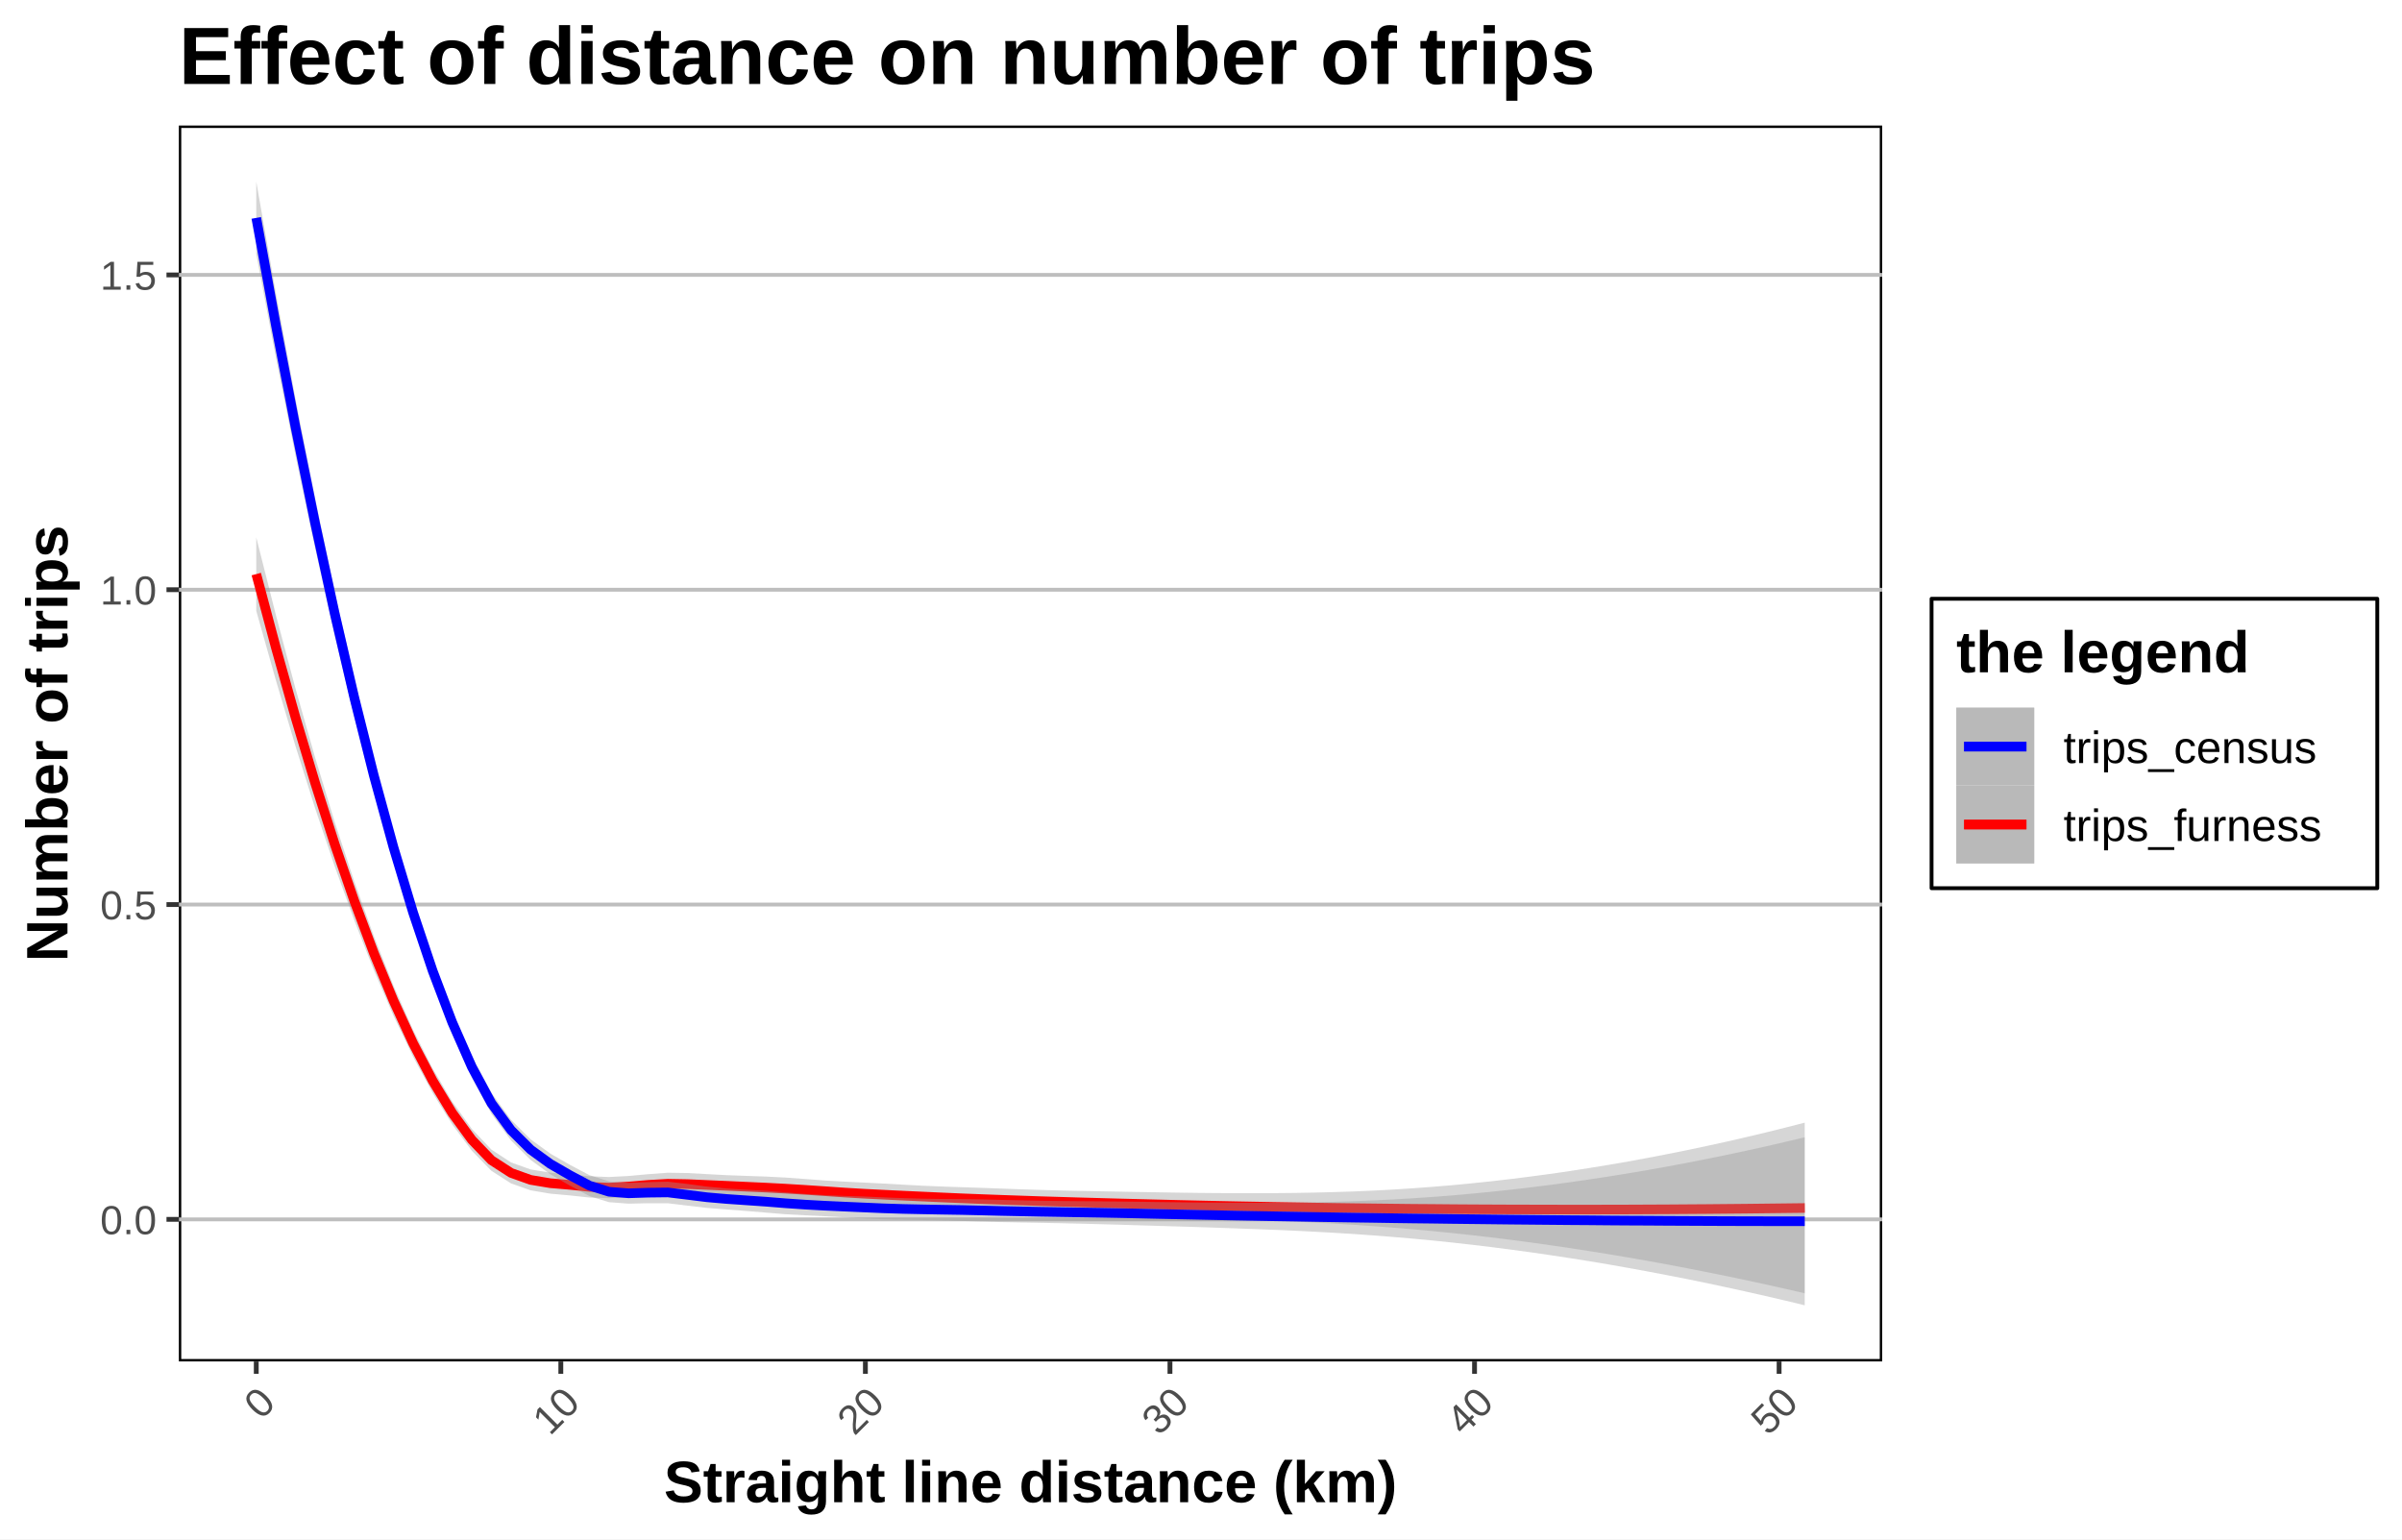
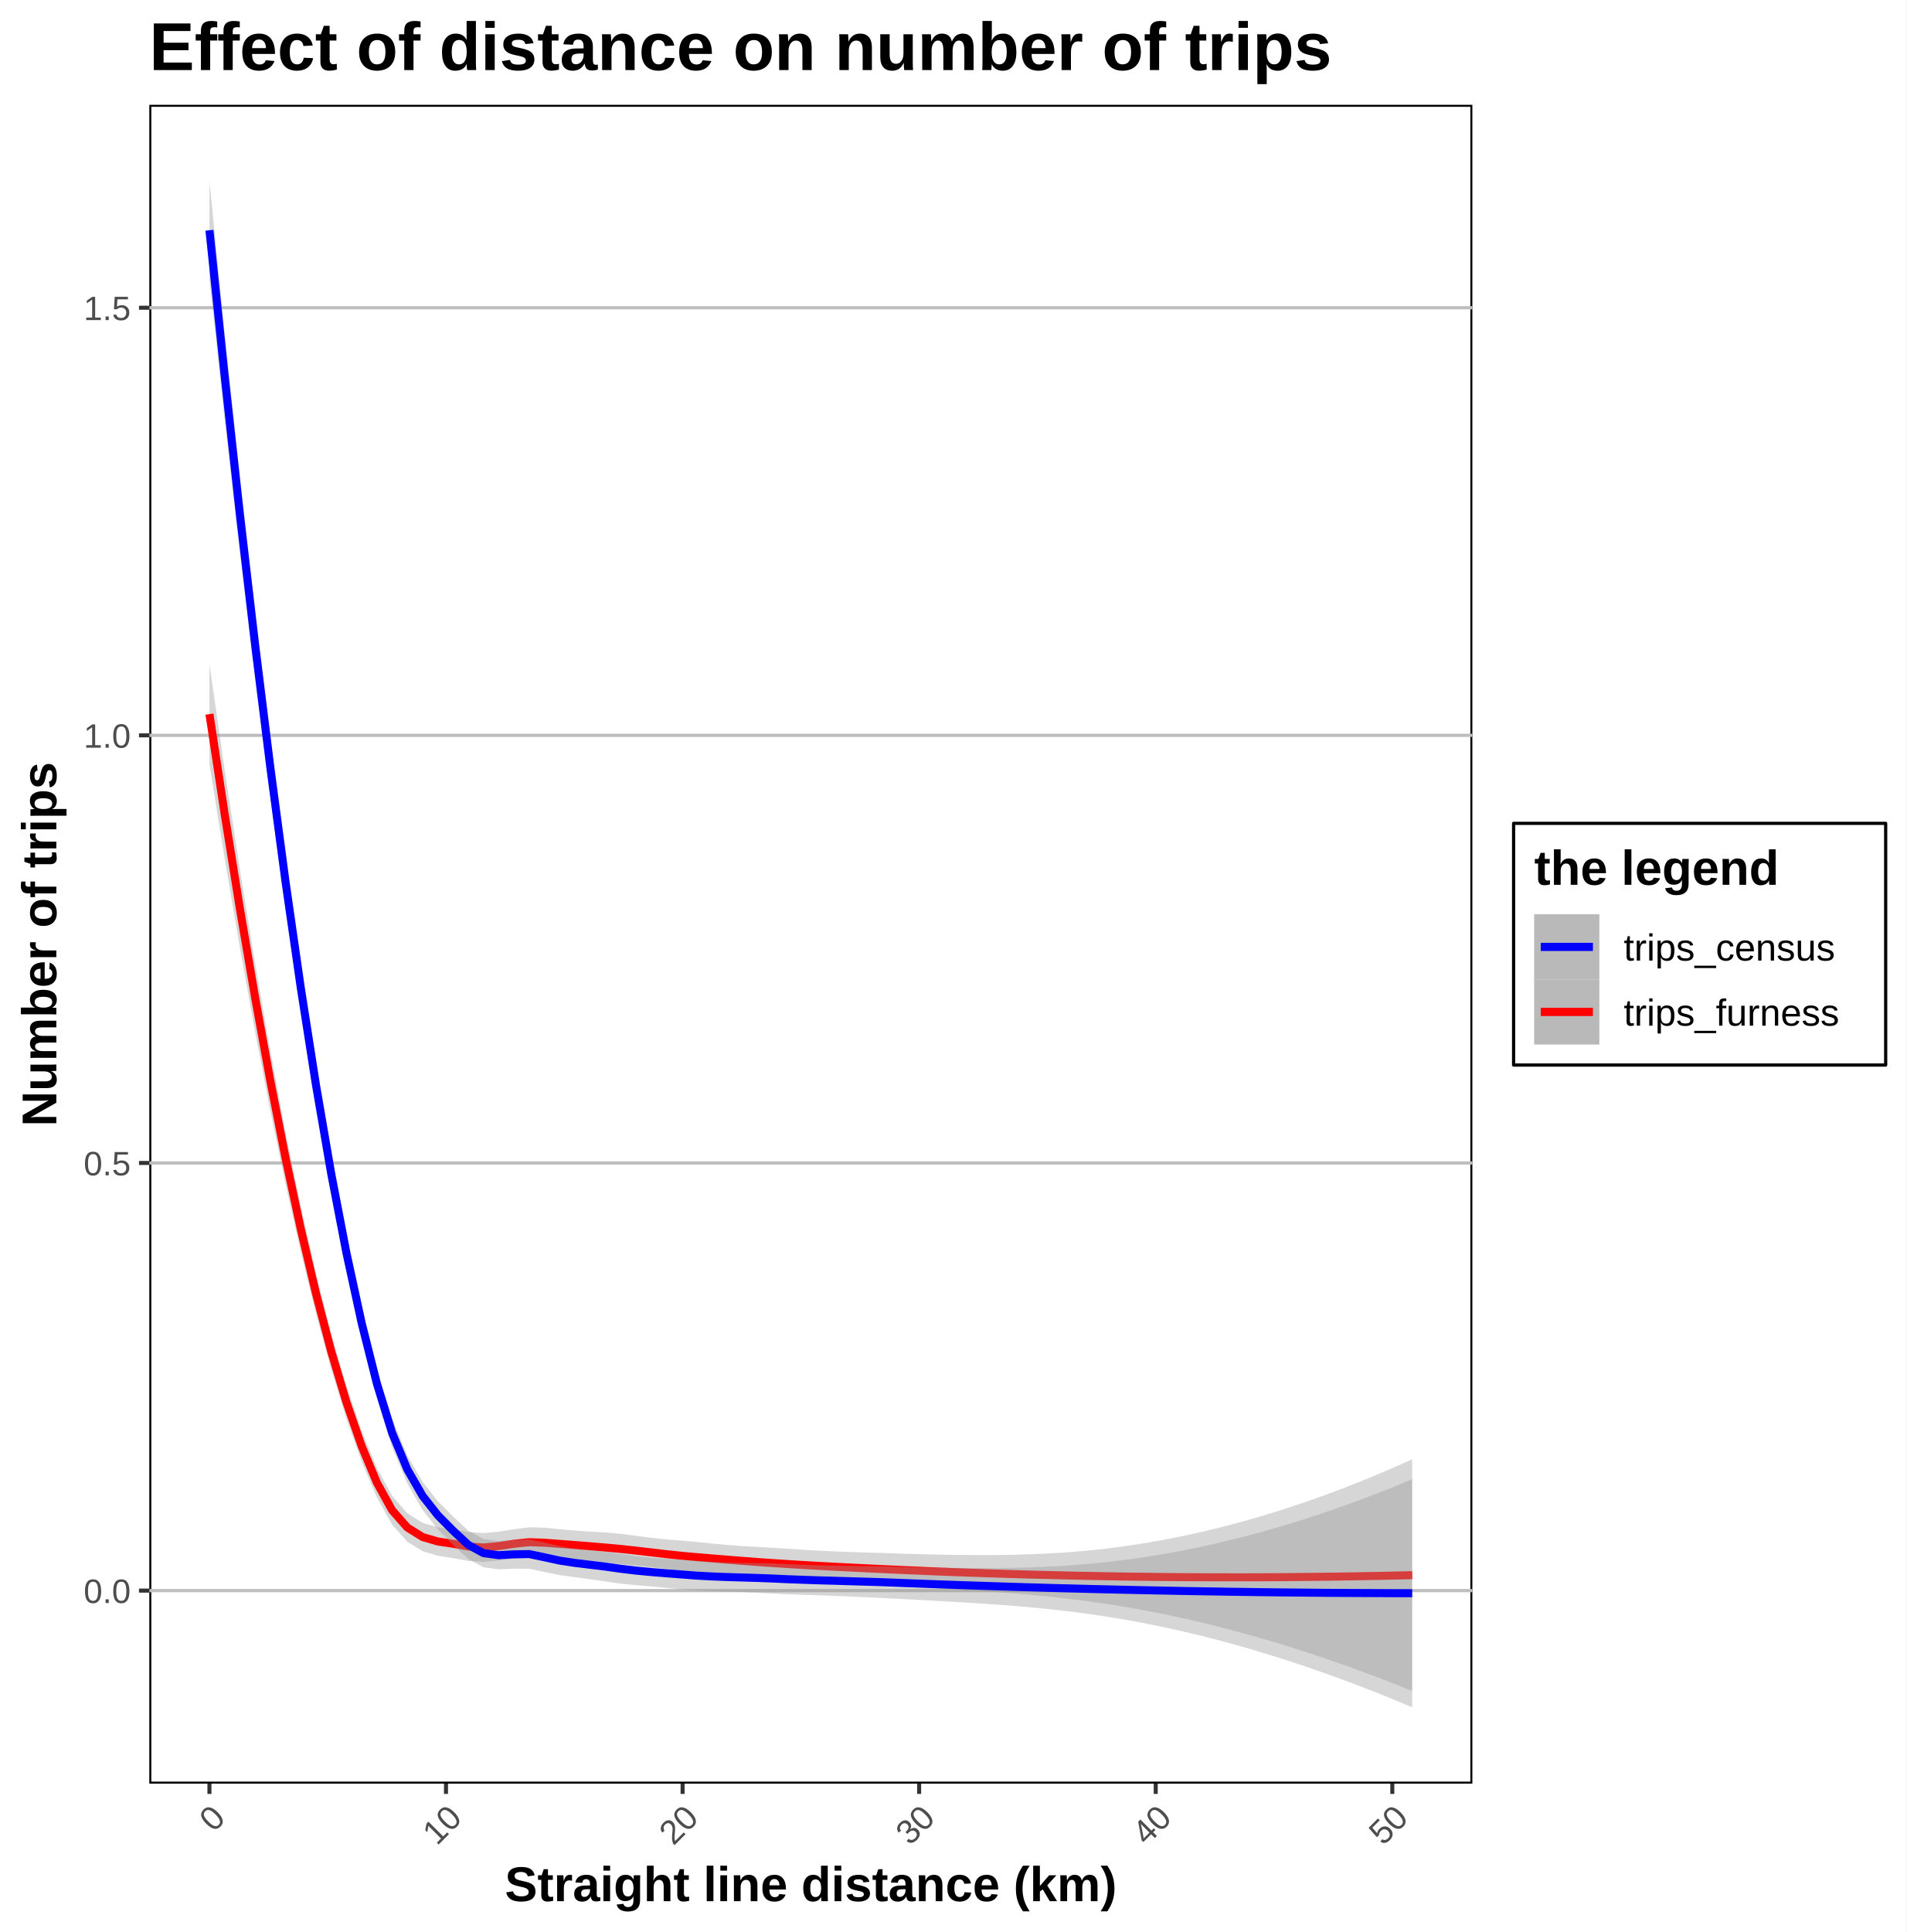
- <svg xmlns="http://www.w3.org/2000/svg" class="svglite" width="532.50pt" height="341.25pt" viewBox="0 0 532.50 341.25">
+ <svg xmlns="http://www.w3.org/2000/svg" class="svglite" width="506.25pt" height="513.00pt" viewBox="0 0 506.25 513.00">
  <defs>
    <style type="text/css">
    .svglite line, .svglite polyline, .svglite polygon, .svglite path, .svglite rect, .svglite circle {
      fill: none;
      stroke: #000000;
      stroke-linecap: round;
      stroke-linejoin: round;
      stroke-miterlimit: 10.00;
    }
    .svglite text {
      white-space: pre;
    }
  </style>
  </defs>
  <rect width="100%" height="100%" style="stroke: none; fill: #FFFFFF;" />
  <defs>
-     <clipPath id="cpMC4wMHw1MzIuNTB8MC4wMHwzNDEuMjU=">
-       <rect x="0.00" y="0.00" width="532.50" height="341.25" />
+     <clipPath id="cpMC4wMHw1MDYuMjV8MC4wMHw1MTMuMDA=">
+       <rect x="0.00" y="0.00" width="506.25" height="513.00" />
    </clipPath>
  </defs>
-   <g clip-path="url(#cpMC4wMHw1MzIuNTB8MC4wMHwzNDEuMjU=)">
-     <rect x="0" y="0" width="532.50" height="341.25" style="stroke-width: 1.07; stroke: #FFFFFF; fill: #FFFFFF;" />
+   <g clip-path="url(#cpMC4wMHw1MDYuMjV8MC4wMHw1MTMuMDA=)">
+     <rect x="0" y="0.00" width="506.25" height="513.00" style="stroke-width: 1.07; stroke: #FFFFFF; fill: #FFFFFF;" />
  </g>
  <defs>
-     <clipPath id="cpMzkuNjV8NDE3LjI1fDI3LjgzfDMwMS44NQ==">
-       <rect x="39.65" y="27.83" width="377.61" height="274.02" />
+     <clipPath id="cpMzkuNjV8MzkxLjAwfDI3LjgzfDQ3My42MA==">
+       <rect x="39.65" y="27.83" width="351.36" height="445.77" />
    </clipPath>
  </defs>
-   <g clip-path="url(#cpMzkuNjV8NDE3LjI1fDI3LjgzfDMwMS44NQ==)">
-     <rect x="39.65" y="27.83" width="377.61" height="274.02" style="stroke-width: 1.07; fill: #FFFFFF;" />
-     <polyline points="39.65,270.35 417.25,270.35 " style="stroke-width: 0.85; stroke: #BEBEBE; stroke-linecap: butt;" />
-     <polyline points="39.65,200.55 417.25,200.55 " style="stroke-width: 0.85; stroke: #BEBEBE; stroke-linecap: butt;" />
-     <polyline points="39.65,130.75 417.25,130.75 " style="stroke-width: 0.85; stroke: #BEBEBE; stroke-linecap: butt;" />
-     <polyline points="39.65,60.95 417.25,60.95 " style="stroke-width: 0.85; stroke: #BEBEBE; stroke-linecap: butt;" />
-     <polygon points="56.81,119.14 61.16,136.36 65.50,152.64 69.85,167.94 74.19,182.22 78.54,195.44 82.88,207.56 87.23,218.54 91.57,228.34 95.92,236.92 100.26,244.25 104.61,250.31 108.95,254.89 113.30,257.73 117.64,259.28 121.99,260.00 126.34,260.36 130.68,260.79 135.03,260.96 139.37,260.73 143.72,260.33 148.06,260.01 152.41,260.08 156.75,260.32 161.10,260.55 165.44,260.71 169.79,260.86 174.13,261.08 178.48,261.40 182.82,261.73 187.17,261.98 191.51,262.19 195.86,262.41 200.21,262.66 204.55,262.89 208.90,263.07 213.24,263.22 217.59,263.36 221.93,263.52 226.28,263.68 230.62,263.82 234.97,263.94 239.31,264.04 243.66,264.12 248.00,264.20 252.35,264.28 256.69,264.35 261.04,264.42 265.38,264.48 269.73,264.52 274.08,264.54 278.42,264.55 282.77,264.53 287.11,264.49 291.46,264.41 295.80,264.30 300.15,264.16 304.49,263.97 308.84,263.74 313.18,263.46 317.53,263.14 321.87,262.78 326.22,262.36 330.56,261.91 334.91,261.41 339.25,260.86 343.60,260.28 347.95,259.65 352.29,258.97 356.64,258.26 360.98,257.51 365.33,256.71 369.67,255.87 374.02,255.00 378.36,254.08 382.71,253.13 387.05,252.13 391.40,251.10 395.74,250.02 400.09,248.91 400.09,286.74 395.74,285.74 391.40,284.77 387.05,283.83 382.71,282.92 378.36,282.04 374.02,281.19 369.67,280.36 365.33,279.57 360.98,278.81 356.64,278.08 352.29,277.38 347.95,276.71 343.60,276.07 339.25,275.46 334.91,274.89 330.56,274.35 326.22,273.85 321.87,273.38 317.53,272.95 313.18,272.55 308.84,272.19 304.49,271.86 300.15,271.56 295.80,271.29 291.46,271.06 287.11,270.84 282.77,270.65 278.42,270.47 274.08,270.31 269.73,270.15 265.38,270.01 261.04,269.86 256.69,269.71 252.35,269.57 248.00,269.42 243.66,269.26 239.31,269.10 234.97,268.94 230.62,268.79 226.28,268.65 221.93,268.51 217.59,268.35 213.24,268.14 208.90,267.91 204.55,267.70 200.21,267.52 195.86,267.35 191.51,267.13 187.17,266.81 182.82,266.48 178.48,266.22 174.13,266.00 169.79,265.77 165.44,265.50 161.10,265.27 156.75,265.11 152.41,264.98 148.06,264.88 143.72,265.08 139.37,265.42 135.03,265.65 130.68,265.51 126.34,265.04 121.99,264.65 117.64,263.91 113.30,262.38 108.95,259.59 104.61,255.14 100.26,249.29 95.92,242.32 91.57,234.26 87.23,225.17 82.88,215.08 78.54,204.03 74.19,192.04 69.85,179.16 65.50,165.40 61.16,150.82 56.81,135.43 " style="stroke-width: 0.00; stroke: none; stroke-linecap: butt; fill: #999999; fill-opacity: 0.40;" />
-     <polyline points="56.81,119.14 61.16,136.36 65.50,152.64 69.85,167.94 74.19,182.22 78.54,195.44 82.88,207.56 87.23,218.54 91.57,228.34 95.92,236.92 100.26,244.25 104.61,250.31 108.95,254.89 113.30,257.73 117.64,259.28 121.99,260.00 126.34,260.36 130.68,260.79 135.03,260.96 139.37,260.73 143.72,260.33 148.06,260.01 152.41,260.08 156.75,260.32 161.10,260.55 165.44,260.71 169.79,260.86 174.13,261.08 178.48,261.40 182.82,261.73 187.17,261.98 191.51,262.19 195.86,262.41 200.21,262.66 204.55,262.89 208.90,263.07 213.24,263.22 217.59,263.36 221.93,263.52 226.28,263.68 230.62,263.82 234.97,263.94 239.31,264.04 243.66,264.12 248.00,264.20 252.35,264.28 256.69,264.35 261.04,264.42 265.38,264.48 269.73,264.52 274.08,264.54 278.42,264.55 282.77,264.53 287.11,264.49 291.46,264.41 295.80,264.30 300.15,264.16 304.49,263.97 308.84,263.74 313.18,263.46 317.53,263.14 321.87,262.78 326.22,262.36 330.56,261.91 334.91,261.41 339.25,260.86 343.60,260.28 347.95,259.65 352.29,258.97 356.64,258.26 360.98,257.51 365.33,256.71 369.67,255.87 374.02,255.00 378.36,254.08 382.71,253.13 387.05,252.13 391.40,251.10 395.74,250.02 400.09,248.91 " style="stroke-width: 2.13; stroke: none; stroke-linecap: butt;" />
-     <polyline points="400.09,286.74 395.74,285.74 391.40,284.77 387.05,283.83 382.71,282.92 378.36,282.04 374.02,281.19 369.67,280.36 365.33,279.57 360.98,278.81 356.64,278.08 352.29,277.38 347.95,276.71 343.60,276.07 339.25,275.46 334.91,274.89 330.56,274.35 326.22,273.85 321.87,273.38 317.53,272.95 313.18,272.55 308.84,272.19 304.49,271.86 300.15,271.56 295.80,271.29 291.46,271.06 287.11,270.84 282.77,270.65 278.42,270.47 274.08,270.31 269.73,270.15 265.38,270.01 261.04,269.86 256.69,269.71 252.35,269.57 248.00,269.42 243.66,269.26 239.31,269.10 234.97,268.94 230.62,268.79 226.28,268.65 221.93,268.51 217.59,268.35 213.24,268.14 208.90,267.91 204.55,267.70 200.21,267.52 195.86,267.35 191.51,267.13 187.17,266.81 182.82,266.48 178.48,266.22 174.13,266.00 169.79,265.77 165.44,265.50 161.10,265.27 156.75,265.11 152.41,264.98 148.06,264.88 143.72,265.08 139.37,265.42 135.03,265.65 130.68,265.51 126.34,265.04 121.99,264.65 117.64,263.91 113.30,262.38 108.95,259.59 104.61,255.14 100.26,249.29 95.92,242.32 91.57,234.26 87.23,225.17 82.88,215.08 78.54,204.03 74.19,192.04 69.85,179.16 65.50,165.40 61.16,150.82 56.81,135.43 " style="stroke-width: 2.13; stroke: none; stroke-linecap: butt;" />
-     <polyline points="56.81,127.28 61.16,143.59 65.50,159.02 69.85,173.55 74.19,187.13 78.54,199.74 82.88,211.32 87.23,221.86 91.57,231.30 95.92,239.62 100.26,246.77 104.61,252.72 108.95,257.24 113.30,260.05 117.64,261.60 121.99,262.33 126.34,262.70 130.68,263.15 135.03,263.31 139.37,263.07 143.72,262.70 148.06,262.45 152.41,262.53 156.75,262.72 161.10,262.91 165.44,263.11 169.79,263.31 174.13,263.54 178.48,263.81 182.82,264.10 187.17,264.40 191.51,264.66 195.86,264.88 200.21,265.09 204.55,265.29 208.90,265.49 213.24,265.68 217.59,265.85 221.93,266.01 226.28,266.16 230.62,266.31 234.97,266.44 239.31,266.57 243.66,266.69 248.00,266.81 252.35,266.92 256.69,267.03 261.04,267.14 265.38,267.24 269.73,267.34 274.08,267.43 278.42,267.51 282.77,267.59 287.11,267.66 291.46,267.73 295.80,267.80 300.15,267.86 304.49,267.91 308.84,267.96 313.18,268.01 317.53,268.04 321.87,268.08 326.22,268.11 330.56,268.13 334.91,268.15 339.25,268.16 343.60,268.17 347.95,268.18 352.29,268.18 356.64,268.17 360.98,268.16 365.33,268.14 369.67,268.12 374.02,268.09 378.36,268.06 382.71,268.02 387.05,267.98 391.40,267.93 395.74,267.88 400.09,267.83 " style="stroke-width: 2.13; stroke: #FF0000; stroke-linecap: butt;" />
-     <polygon points="56.81,40.28 61.16,64.98 65.50,88.38 69.85,110.45 74.19,131.15 78.54,150.43 82.88,168.26 87.23,184.59 91.57,199.38 95.92,212.60 100.26,224.21 104.61,234.19 108.95,242.31 113.30,248.29 117.64,252.61 121.99,255.76 126.34,258.26 130.68,260.55 135.03,261.92 139.37,262.26 143.72,262.09 148.06,261.99 152.41,262.50 156.75,263.09 161.10,263.51 165.44,263.77 169.79,264.01 174.13,264.36 178.48,264.71 182.82,264.98 187.17,265.15 191.51,265.28 195.86,265.47 200.21,265.64 204.55,265.76 208.90,265.83 213.24,265.86 217.59,265.92 221.93,266.03 226.28,266.13 230.62,266.22 234.97,266.28 239.31,266.32 243.66,266.35 248.00,266.39 252.35,266.44 256.69,266.51 261.04,266.56 265.38,266.61 269.73,266.64 274.08,266.66 278.42,266.67 282.77,266.65 287.11,266.61 291.46,266.55 295.80,266.45 300.15,266.31 304.49,266.14 308.84,265.93 313.18,265.67 317.53,265.38 321.87,265.04 326.22,264.65 330.56,264.23 334.91,263.77 339.25,263.26 343.60,262.72 347.95,262.13 352.29,261.50 356.64,260.84 360.98,260.14 365.33,259.40 369.67,258.62 374.02,257.81 378.36,256.95 382.71,256.07 387.05,255.14 391.40,254.18 395.74,253.18 400.09,252.15 400.09,289.40 395.74,288.35 391.40,287.34 387.05,286.36 382.71,285.41 378.36,284.48 374.02,283.59 369.67,282.74 365.33,281.91 360.98,281.12 356.64,280.35 352.29,279.62 347.95,278.93 343.60,278.27 339.25,277.64 334.91,277.05 330.56,276.49 326.22,275.97 321.87,275.48 317.53,275.03 313.18,274.62 308.84,274.25 304.49,273.91 300.15,273.60 295.80,273.33 291.46,273.09 287.11,272.87 282.77,272.68 278.42,272.51 274.08,272.35 269.73,272.20 265.38,272.05 261.04,271.92 256.69,271.79 252.35,271.66 248.00,271.53 243.66,271.41 239.31,271.30 234.97,271.20 230.62,271.11 226.28,271.03 221.93,270.95 217.59,270.83 213.24,270.70 208.90,270.59 204.55,270.50 200.21,270.43 195.86,270.33 191.51,270.14 187.17,269.90 182.82,269.66 178.48,269.45 174.13,269.21 169.79,268.85 165.44,268.49 161.10,268.16 156.75,267.81 152.41,267.31 148.06,266.78 143.72,266.77 139.37,266.87 135.03,266.54 130.68,265.20 126.34,262.87 121.99,260.34 117.64,257.17 113.30,252.86 108.95,246.94 104.61,238.94 100.26,229.18 95.92,217.92 91.57,205.22 87.23,191.12 82.88,175.67 78.54,158.89 74.19,140.82 69.85,121.50 65.50,100.95 61.16,79.22 56.81,56.33 " style="stroke-width: 0.00; stroke: none; stroke-linecap: butt; fill: #999999; fill-opacity: 0.40;" />
-     <polyline points="56.81,40.28 61.16,64.98 65.50,88.38 69.85,110.45 74.19,131.15 78.54,150.43 82.88,168.26 87.23,184.59 91.57,199.38 95.92,212.60 100.26,224.21 104.61,234.19 108.95,242.31 113.30,248.29 117.64,252.61 121.99,255.76 126.34,258.26 130.68,260.55 135.03,261.92 139.37,262.26 143.72,262.09 148.06,261.99 152.41,262.50 156.75,263.09 161.10,263.51 165.44,263.77 169.79,264.01 174.13,264.36 178.48,264.71 182.82,264.98 187.17,265.15 191.51,265.28 195.86,265.47 200.21,265.64 204.55,265.76 208.90,265.83 213.24,265.86 217.59,265.92 221.93,266.03 226.28,266.13 230.62,266.22 234.97,266.28 239.31,266.32 243.66,266.35 248.00,266.39 252.35,266.44 256.69,266.51 261.04,266.56 265.38,266.61 269.73,266.64 274.08,266.66 278.42,266.67 282.77,266.65 287.11,266.61 291.46,266.55 295.80,266.45 300.15,266.31 304.49,266.14 308.84,265.93 313.18,265.67 317.53,265.38 321.87,265.04 326.22,264.65 330.56,264.23 334.91,263.77 339.25,263.26 343.60,262.72 347.95,262.13 352.29,261.50 356.64,260.84 360.98,260.14 365.33,259.40 369.67,258.62 374.02,257.81 378.36,256.95 382.71,256.07 387.05,255.14 391.40,254.18 395.74,253.18 400.09,252.15 " style="stroke-width: 2.13; stroke: none; stroke-linecap: butt;" />
-     <polyline points="400.09,289.40 395.74,288.35 391.40,287.34 387.05,286.36 382.71,285.41 378.36,284.48 374.02,283.59 369.67,282.74 365.33,281.91 360.98,281.12 356.64,280.35 352.29,279.62 347.95,278.93 343.60,278.27 339.25,277.64 334.91,277.05 330.56,276.49 326.22,275.97 321.87,275.48 317.53,275.03 313.18,274.62 308.84,274.25 304.49,273.91 300.15,273.60 295.80,273.33 291.46,273.09 287.11,272.87 282.77,272.68 278.42,272.51 274.08,272.35 269.73,272.20 265.38,272.05 261.04,271.92 256.69,271.79 252.35,271.66 248.00,271.53 243.66,271.41 239.31,271.30 234.97,271.20 230.62,271.11 226.28,271.03 221.93,270.95 217.59,270.83 213.24,270.70 208.90,270.59 204.55,270.50 200.21,270.43 195.86,270.33 191.51,270.14 187.17,269.90 182.82,269.66 178.48,269.45 174.13,269.21 169.79,268.85 165.44,268.49 161.10,268.16 156.75,267.81 152.41,267.31 148.06,266.78 143.72,266.77 139.37,266.87 135.03,266.54 130.68,265.20 126.34,262.87 121.99,260.34 117.64,257.17 113.30,252.86 108.95,246.94 104.61,238.94 100.26,229.18 95.92,217.92 91.57,205.22 87.23,191.12 82.88,175.67 78.54,158.89 74.19,140.82 69.85,121.50 65.50,100.95 61.16,79.22 56.81,56.33 " style="stroke-width: 2.13; stroke: none; stroke-linecap: butt;" />
-     <polyline points="56.81,48.31 61.16,72.10 65.50,94.66 69.85,115.97 74.19,135.98 78.54,154.66 82.88,171.96 87.23,187.85 91.57,202.30 95.92,215.26 100.26,226.69 104.61,236.57 108.95,244.62 113.30,250.57 117.64,254.89 121.99,258.05 126.34,260.56 130.68,262.87 135.03,264.23 139.37,264.57 143.72,264.43 148.06,264.38 152.41,264.91 156.75,265.45 161.10,265.83 165.44,266.13 169.79,266.43 174.13,266.78 178.48,267.08 182.82,267.32 187.17,267.52 191.51,267.71 195.86,267.90 200.21,268.04 204.55,268.13 208.90,268.21 213.24,268.28 217.59,268.38 221.93,268.49 226.28,268.58 230.62,268.67 234.97,268.74 239.31,268.81 243.66,268.88 248.00,268.96 252.35,269.05 256.69,269.15 261.04,269.24 265.38,269.33 269.73,269.42 274.08,269.51 278.42,269.59 282.77,269.67 287.11,269.74 291.46,269.82 295.80,269.89 300.15,269.96 304.49,270.02 308.84,270.09 313.18,270.15 317.53,270.20 321.87,270.26 326.22,270.31 330.56,270.36 334.91,270.41 339.25,270.45 343.60,270.49 347.95,270.53 352.29,270.56 356.64,270.60 360.98,270.63 365.33,270.65 369.67,270.68 374.02,270.70 378.36,270.72 382.71,270.74 387.05,270.75 391.40,270.76 395.74,270.77 400.09,270.77 " style="stroke-width: 2.13; stroke: #0000FF; stroke-linecap: butt;" />
+   <g clip-path="url(#cpMzkuNjV8MzkxLjAwfDI3LjgzfDQ3My42MA==)">
+     <rect x="39.65" y="27.83" width="351.36" height="445.77" style="stroke-width: 1.07; fill: #FFFFFF;" />
+     <polyline points="39.65,422.35 391.00,422.35 " style="stroke-width: 0.85; stroke: #BEBEBE; stroke-linecap: butt;" />
+     <polyline points="39.65,308.80 391.00,308.80 " style="stroke-width: 0.85; stroke: #BEBEBE; stroke-linecap: butt;" />
+     <polyline points="39.65,195.26 391.00,195.26 " style="stroke-width: 0.85; stroke: #BEBEBE; stroke-linecap: butt;" />
+     <polyline points="39.65,81.71 391.00,81.71 " style="stroke-width: 0.85; stroke: #BEBEBE; stroke-linecap: butt;" />
+     <polygon points="55.62,176.37 59.66,204.38 63.70,230.86 67.75,255.75 71.79,278.99 75.83,300.50 79.88,320.21 83.92,338.07 87.96,354.01 92.01,367.97 96.05,379.89 100.09,389.76 104.14,397.20 108.18,401.82 112.22,404.35 116.27,405.52 120.31,406.10 124.35,406.80 128.40,407.08 132.44,406.71 136.48,406.05 140.53,405.54 144.57,405.65 148.61,406.05 152.65,406.41 156.70,406.68 160.74,406.91 164.78,407.27 168.83,407.80 172.87,408.32 176.91,408.75 180.96,409.08 185.00,409.43 189.04,409.84 193.09,410.22 197.13,410.52 201.17,410.75 205.22,410.98 209.26,411.24 213.30,411.50 217.35,411.74 221.39,411.93 225.43,412.09 229.48,412.22 233.52,412.34 237.56,412.47 241.61,412.60 245.65,412.71 249.69,412.80 253.74,412.86 257.78,412.90 261.82,412.91 265.86,412.89 269.91,412.82 273.95,412.69 277.99,412.52 282.04,412.28 286.08,411.97 290.12,411.60 294.17,411.15 298.21,410.63 302.25,410.03 306.30,409.36 310.34,408.62 314.38,407.81 318.43,406.92 322.47,405.97 326.51,404.94 330.56,403.85 334.60,402.69 338.64,401.46 342.69,400.17 346.73,398.81 350.77,397.38 354.82,395.89 358.86,394.33 362.90,392.72 366.95,391.03 370.99,389.29 375.03,387.48 375.03,449.01 370.99,447.39 366.95,445.82 362.90,444.29 358.86,442.80 354.82,441.37 350.77,439.98 346.73,438.64 342.69,437.36 338.64,436.11 334.60,434.92 330.56,433.78 326.51,432.70 322.47,431.66 318.43,430.67 314.38,429.74 310.34,428.87 306.30,428.05 302.25,427.29 298.21,426.58 294.17,425.93 290.12,425.34 286.08,424.81 282.04,424.32 277.99,423.89 273.95,423.50 269.91,423.16 265.86,422.84 261.82,422.56 257.78,422.29 253.74,422.04 249.69,421.79 245.65,421.56 241.61,421.32 237.56,421.09 233.52,420.85 229.48,420.58 225.43,420.32 221.39,420.06 217.35,419.82 213.30,419.59 209.26,419.36 205.22,419.10 201.17,418.76 197.13,418.39 193.09,418.04 189.04,417.75 185.00,417.48 180.96,417.12 176.91,416.59 172.87,416.06 168.83,415.63 164.78,415.29 160.74,414.91 156.70,414.47 152.65,414.09 148.61,413.84 144.57,413.61 140.53,413.45 136.48,413.78 132.44,414.33 128.40,414.72 124.35,414.47 120.31,413.72 116.27,413.09 112.22,411.88 108.18,409.38 104.14,404.85 100.09,397.60 96.05,388.10 92.01,376.75 87.96,363.65 83.92,348.86 79.88,332.45 75.83,314.47 71.79,294.97 67.75,274.00 63.70,251.63 59.66,227.90 55.62,202.87 " style="stroke-width: 0.00; stroke: none; stroke-linecap: butt; fill: #999999; fill-opacity: 0.40;" />
+     <polyline points="55.62,176.37 59.66,204.38 63.70,230.86 67.75,255.75 71.79,278.99 75.83,300.50 79.88,320.21 83.92,338.07 87.96,354.01 92.01,367.97 96.05,379.89 100.09,389.76 104.14,397.20 108.18,401.82 112.22,404.35 116.27,405.52 120.31,406.10 124.35,406.80 128.40,407.08 132.44,406.71 136.48,406.05 140.53,405.54 144.57,405.65 148.61,406.05 152.65,406.41 156.70,406.68 160.74,406.91 164.78,407.27 168.83,407.80 172.87,408.32 176.91,408.75 180.96,409.08 185.00,409.43 189.04,409.84 193.09,410.22 197.13,410.52 201.17,410.75 205.22,410.98 209.26,411.24 213.30,411.50 217.35,411.74 221.39,411.93 225.43,412.09 229.48,412.22 233.52,412.34 237.56,412.47 241.61,412.60 245.65,412.71 249.69,412.80 253.74,412.86 257.78,412.90 261.82,412.91 265.86,412.89 269.91,412.82 273.95,412.69 277.99,412.52 282.04,412.28 286.08,411.97 290.12,411.60 294.17,411.15 298.21,410.63 302.25,410.03 306.30,409.36 310.34,408.62 314.38,407.81 318.43,406.92 322.47,405.97 326.51,404.94 330.56,403.85 334.60,402.69 338.64,401.46 342.69,400.17 346.73,398.81 350.77,397.38 354.82,395.89 358.86,394.33 362.90,392.72 366.95,391.03 370.99,389.29 375.03,387.48 " style="stroke-width: 2.13; stroke: none; stroke-linecap: butt;" />
+     <polyline points="375.03,449.01 370.99,447.39 366.95,445.82 362.90,444.29 358.86,442.80 354.82,441.37 350.77,439.98 346.73,438.64 342.69,437.36 338.64,436.11 334.60,434.92 330.56,433.78 326.51,432.70 322.47,431.66 318.43,430.67 314.38,429.74 310.34,428.87 306.30,428.05 302.25,427.29 298.21,426.58 294.17,425.93 290.12,425.34 286.08,424.81 282.04,424.32 277.99,423.89 273.95,423.50 269.91,423.16 265.86,422.84 261.82,422.56 257.78,422.29 253.74,422.04 249.69,421.79 245.65,421.56 241.61,421.32 237.56,421.09 233.52,420.85 229.48,420.58 225.43,420.32 221.39,420.06 217.35,419.82 213.30,419.59 209.26,419.36 205.22,419.10 201.17,418.76 197.13,418.39 193.09,418.04 189.04,417.75 185.00,417.48 180.96,417.12 176.91,416.59 172.87,416.06 168.83,415.63 164.78,415.29 160.74,414.91 156.70,414.47 152.65,414.09 148.61,413.84 144.57,413.61 140.53,413.45 136.48,413.78 132.44,414.33 128.40,414.72 124.35,414.47 120.31,413.72 116.27,413.09 112.22,411.88 108.18,409.38 104.14,404.85 100.09,397.60 96.05,388.10 92.01,376.75 87.96,363.65 83.92,348.86 79.88,332.45 75.83,314.47 71.79,294.97 67.75,274.00 63.70,251.63 59.66,227.90 55.62,202.87 " style="stroke-width: 2.13; stroke: none; stroke-linecap: butt;" />
+     <polyline points="55.62,189.62 59.66,216.14 63.70,241.25 67.75,264.88 71.79,286.98 75.83,307.48 79.88,326.33 83.92,343.47 87.96,358.83 92.01,372.36 96.05,384.00 100.09,393.68 104.14,401.02 108.18,405.60 112.22,408.12 116.27,409.31 120.31,409.91 124.35,410.64 128.40,410.90 132.44,410.52 136.48,409.91 140.53,409.50 144.57,409.63 148.61,409.94 152.65,410.25 156.70,410.57 160.74,410.91 164.78,411.28 168.83,411.72 172.87,412.19 176.91,412.67 180.96,413.10 185.00,413.46 189.04,413.80 193.09,414.13 197.13,414.45 201.17,414.76 205.22,415.04 209.26,415.30 213.30,415.55 217.35,415.78 221.39,416.00 225.43,416.20 229.48,416.40 233.52,416.60 237.56,416.78 241.61,416.96 245.65,417.13 249.69,417.30 253.74,417.45 257.78,417.60 261.82,417.73 265.86,417.86 269.91,417.99 273.95,418.10 277.99,418.20 282.04,418.30 286.08,418.39 290.12,418.47 294.17,418.54 298.21,418.61 302.25,418.66 306.30,418.71 310.34,418.75 314.38,418.78 318.43,418.80 322.47,418.81 326.51,418.82 330.56,418.82 334.60,418.81 338.64,418.79 342.69,418.76 346.73,418.72 350.77,418.68 354.82,418.63 358.86,418.57 362.90,418.50 366.95,418.43 370.99,418.34 375.03,418.25 " style="stroke-width: 2.13; stroke: #FF0000; stroke-linecap: butt;" />
+     <polygon points="55.62,48.09 59.66,88.26 63.70,126.33 67.75,162.23 71.79,195.90 75.83,227.28 79.88,256.28 83.92,282.84 87.96,306.90 92.01,328.41 96.05,347.29 100.09,363.53 104.14,376.73 108.18,386.46 112.22,393.49 116.27,398.63 120.31,402.68 124.35,406.42 128.40,408.64 132.44,409.19 136.48,408.92 140.53,408.75 144.57,409.58 148.61,410.55 152.65,411.22 156.70,411.65 160.74,412.04 164.78,412.60 168.83,413.18 172.87,413.61 176.91,413.89 180.96,414.11 185.00,414.41 189.04,414.70 193.09,414.89 197.13,414.99 201.17,415.04 205.22,415.14 209.26,415.33 213.30,415.50 217.35,415.64 221.39,415.73 225.43,415.80 229.48,415.85 233.52,415.91 237.56,416.00 241.61,416.11 245.65,416.20 249.69,416.27 253.74,416.33 257.78,416.36 261.82,416.37 265.86,416.34 269.91,416.28 273.95,416.17 277.99,416.01 282.04,415.79 286.08,415.50 290.12,415.16 294.17,414.74 298.21,414.26 302.25,413.71 306.30,413.09 310.34,412.40 314.38,411.65 318.43,410.82 322.47,409.94 326.51,408.98 330.56,407.97 334.60,406.89 338.64,405.74 342.69,404.54 346.73,403.27 350.77,401.95 354.82,400.56 358.86,399.12 362.90,397.61 366.95,396.05 370.99,394.43 375.03,392.75 375.03,453.34 370.99,451.64 366.95,449.99 362.90,448.40 358.86,446.85 354.82,445.35 350.77,443.90 346.73,442.51 342.69,441.16 338.64,439.87 334.60,438.63 330.56,437.44 326.51,436.31 322.47,435.23 318.43,434.21 314.38,433.25 310.34,432.34 306.30,431.49 302.25,430.70 298.21,429.97 294.17,429.30 290.12,428.69 286.08,428.14 282.04,427.65 277.99,427.21 273.95,426.81 269.91,426.46 265.86,426.15 261.82,425.86 257.78,425.60 253.74,425.36 249.69,425.13 245.65,424.91 241.61,424.69 237.56,424.48 233.52,424.28 229.48,424.08 225.43,423.90 221.39,423.74 217.35,423.60 213.30,423.47 209.26,423.32 205.22,423.14 201.17,422.93 197.13,422.74 193.09,422.60 189.04,422.49 185.00,422.33 180.96,422.01 176.91,421.61 172.87,421.23 168.83,420.90 164.78,420.50 160.74,419.91 156.70,419.33 152.65,418.79 148.61,418.22 144.57,417.42 140.53,416.54 136.48,416.53 132.44,416.70 128.40,416.16 124.35,413.97 120.31,410.18 116.27,406.07 112.22,400.91 108.18,393.91 104.14,384.27 100.09,371.26 96.05,355.37 92.01,337.06 87.96,316.40 83.92,293.47 79.88,268.33 75.83,241.03 71.79,211.64 67.75,180.21 63.70,146.78 59.66,111.42 55.62,74.19 " style="stroke-width: 0.00; stroke: none; stroke-linecap: butt; fill: #999999; fill-opacity: 0.40;" />
+     <polyline points="55.62,48.09 59.66,88.26 63.70,126.33 67.75,162.23 71.79,195.90 75.83,227.28 79.88,256.28 83.92,282.84 87.96,306.90 92.01,328.41 96.05,347.29 100.09,363.53 104.14,376.73 108.18,386.46 112.22,393.49 116.27,398.63 120.31,402.68 124.35,406.42 128.40,408.64 132.44,409.19 136.48,408.92 140.53,408.75 144.57,409.58 148.61,410.55 152.65,411.22 156.70,411.65 160.74,412.04 164.78,412.60 168.83,413.18 172.87,413.61 176.91,413.89 180.96,414.11 185.00,414.41 189.04,414.70 193.09,414.89 197.13,414.99 201.17,415.04 205.22,415.14 209.26,415.33 213.30,415.50 217.35,415.64 221.39,415.73 225.43,415.80 229.48,415.85 233.52,415.91 237.56,416.00 241.61,416.11 245.65,416.20 249.69,416.27 253.74,416.33 257.78,416.36 261.82,416.37 265.86,416.34 269.91,416.28 273.95,416.17 277.99,416.01 282.04,415.79 286.08,415.50 290.12,415.16 294.17,414.74 298.21,414.26 302.25,413.71 306.30,413.09 310.34,412.40 314.38,411.65 318.43,410.82 322.47,409.94 326.51,408.98 330.56,407.97 334.60,406.89 338.64,405.74 342.69,404.54 346.73,403.27 350.77,401.95 354.82,400.56 358.86,399.12 362.90,397.61 366.95,396.05 370.99,394.43 375.03,392.75 " style="stroke-width: 2.13; stroke: none; stroke-linecap: butt;" />
+     <polyline points="375.03,453.34 370.99,451.64 366.95,449.99 362.90,448.40 358.86,446.85 354.82,445.35 350.77,443.90 346.73,442.51 342.69,441.16 338.64,439.87 334.60,438.63 330.56,437.44 326.51,436.31 322.47,435.23 318.43,434.21 314.38,433.25 310.34,432.34 306.30,431.49 302.25,430.70 298.21,429.97 294.17,429.30 290.12,428.69 286.08,428.14 282.04,427.65 277.99,427.21 273.95,426.81 269.91,426.46 265.86,426.15 261.82,425.86 257.78,425.60 253.74,425.36 249.69,425.13 245.65,424.91 241.61,424.69 237.56,424.48 233.52,424.28 229.48,424.08 225.43,423.90 221.39,423.74 217.35,423.60 213.30,423.47 209.26,423.32 205.22,423.14 201.17,422.93 197.13,422.74 193.09,422.60 189.04,422.49 185.00,422.33 180.96,422.01 176.91,421.61 172.87,421.23 168.83,420.90 164.78,420.50 160.74,419.91 156.70,419.33 152.65,418.79 148.61,418.22 144.57,417.42 140.53,416.54 136.48,416.53 132.44,416.70 128.40,416.16 124.35,413.97 120.31,410.18 116.27,406.07 112.22,400.91 108.18,393.91 104.14,384.27 100.09,371.26 96.05,355.37 92.01,337.06 87.96,316.40 83.92,293.47 79.88,268.33 75.83,241.03 71.79,211.64 67.75,180.21 63.70,146.78 59.66,111.42 55.62,74.19 " style="stroke-width: 2.13; stroke: none; stroke-linecap: butt;" />
+     <polyline points="55.62,61.14 59.66,99.84 63.70,136.56 67.75,171.22 71.79,203.77 75.83,234.15 79.88,262.30 83.92,288.15 87.96,311.65 92.01,332.73 96.05,351.33 100.09,367.40 104.14,380.50 108.18,390.18 112.22,397.20 116.27,402.35 120.31,406.43 124.35,410.19 128.40,412.40 132.44,412.95 136.48,412.73 140.53,412.65 144.57,413.50 148.61,414.38 152.65,415.00 156.70,415.49 160.74,415.98 164.78,416.55 168.83,417.04 172.87,417.42 176.91,417.75 180.96,418.06 185.00,418.37 189.04,418.59 193.09,418.75 197.13,418.87 201.17,418.99 205.22,419.14 209.26,419.33 213.30,419.48 217.35,419.62 221.39,419.73 225.43,419.85 229.48,419.97 233.52,420.09 237.56,420.24 241.61,420.40 245.65,420.55 249.69,420.70 253.74,420.84 257.78,420.98 261.82,421.11 265.86,421.24 269.91,421.37 273.95,421.49 277.99,421.61 282.04,421.72 286.08,421.82 290.12,421.93 294.17,422.02 298.21,422.12 302.25,422.21 306.30,422.29 310.34,422.37 314.38,422.45 318.43,422.52 322.47,422.58 326.51,422.65 330.56,422.70 334.60,422.76 338.64,422.81 342.69,422.85 346.73,422.89 350.77,422.93 354.82,422.96 358.86,422.98 362.90,423.00 366.95,423.02 370.99,423.04 375.03,423.04 " style="stroke-width: 2.13; stroke: #0000FF; stroke-linecap: butt;" />
  </g>
-   <g clip-path="url(#cpMC4wMHw1MzIuNTB8MC4wMHwzNDEuMjU=)">
-     <text x="34.72" y="273.63" text-anchor="end" style="font-size: 9.00px;fill: #4D4D4D; font-family: &quot;Arimo&quot;;" textLength="14.31px" lengthAdjust="spacingAndGlyphs">0.0</text>
-     <text x="34.72" y="203.83" text-anchor="end" style="font-size: 9.00px;fill: #4D4D4D; font-family: &quot;Arimo&quot;;" textLength="14.31px" lengthAdjust="spacingAndGlyphs">0.5</text>
-     <text x="34.72" y="134.03" text-anchor="end" style="font-size: 9.00px;fill: #4D4D4D; font-family: &quot;Arimo&quot;;" textLength="14.31px" lengthAdjust="spacingAndGlyphs">1.0</text>
-     <text x="34.72" y="64.23" text-anchor="end" style="font-size: 9.00px;fill: #4D4D4D; font-family: &quot;Arimo&quot;;" textLength="14.31px" lengthAdjust="spacingAndGlyphs">1.5</text>
-     <polyline points="36.91,270.35 39.65,270.35 " style="stroke-width: 1.07; stroke: #333333; stroke-linecap: butt;" />
-     <polyline points="36.91,200.55 39.65,200.55 " style="stroke-width: 1.07; stroke: #333333; stroke-linecap: butt;" />
-     <polyline points="36.91,130.75 39.65,130.75 " style="stroke-width: 1.07; stroke: #333333; stroke-linecap: butt;" />
-     <polyline points="36.91,60.95 39.65,60.95 " style="stroke-width: 1.07; stroke: #333333; stroke-linecap: butt;" />
-     <polyline points="56.81,304.59 56.81,301.85 " style="stroke-width: 1.07; stroke: #333333; stroke-linecap: butt;" />
-     <polyline points="124.33,304.59 124.33,301.85 " style="stroke-width: 1.07; stroke: #333333; stroke-linecap: butt;" />
-     <polyline points="191.85,304.59 191.85,301.85 " style="stroke-width: 1.07; stroke: #333333; stroke-linecap: butt;" />
-     <polyline points="259.37,304.59 259.37,301.85 " style="stroke-width: 1.07; stroke: #333333; stroke-linecap: butt;" />
-     <polyline points="326.89,304.59 326.89,301.85 " style="stroke-width: 1.07; stroke: #333333; stroke-linecap: butt;" />
-     <polyline points="394.41,304.59 394.41,301.85 " style="stroke-width: 1.07; stroke: #333333; stroke-linecap: butt;" />
-     <text transform="translate(61.45,311.42) rotate(-45)" text-anchor="end" style="font-size: 9.00px;fill: #4D4D4D; font-family: &quot;Arimo&quot;;" textLength="5.72px" lengthAdjust="spacingAndGlyphs">0</text>
-     <text transform="translate(128.97,311.42) rotate(-45)" text-anchor="end" style="font-size: 9.00px;fill: #4D4D4D; font-family: &quot;Arimo&quot;;" textLength="11.45px" lengthAdjust="spacingAndGlyphs">10</text>
-     <text transform="translate(196.49,311.42) rotate(-45)" text-anchor="end" style="font-size: 9.00px;fill: #4D4D4D; font-family: &quot;Arimo&quot;;" textLength="11.45px" lengthAdjust="spacingAndGlyphs">20</text>
-     <text transform="translate(264.01,311.42) rotate(-45)" text-anchor="end" style="font-size: 9.00px;fill: #4D4D4D; font-family: &quot;Arimo&quot;;" textLength="11.45px" lengthAdjust="spacingAndGlyphs">30</text>
-     <text transform="translate(331.53,311.42) rotate(-45)" text-anchor="end" style="font-size: 9.00px;fill: #4D4D4D; font-family: &quot;Arimo&quot;;" textLength="11.45px" lengthAdjust="spacingAndGlyphs">40</text>
-     <text transform="translate(399.05,311.42) rotate(-45)" text-anchor="end" style="font-size: 9.00px;fill: #4D4D4D; font-family: &quot;Arimo&quot;;" textLength="11.45px" lengthAdjust="spacingAndGlyphs">50</text>
-     <text x="228.45" y="333.06" text-anchor="middle" style="font-size: 13.00px; font-weight: bold; font-family: &quot;Arimo&quot;;" textLength="196.96px" lengthAdjust="spacingAndGlyphs">Straight line distance (km)</text>
-     <text transform="translate(14.96,164.84) rotate(-90)" text-anchor="middle" style="font-size: 13.00px; font-weight: bold; font-family: &quot;Arimo&quot;;" textLength="116.02px" lengthAdjust="spacingAndGlyphs">Number of trips</text>
-     <rect x="428.21" y="132.75" width="98.81" height="64.18" style="stroke-width: 0.85; fill: #FFFFFF;" />
-     <text x="433.69" y="149.06" style="font-size: 13.00px; font-weight: bold; font-family: &quot;Arimo&quot;;" textLength="78.80px" lengthAdjust="spacingAndGlyphs">the legend</text>
-     <rect x="433.69" y="156.89" width="17.28" height="17.28" style="stroke-width: 1.07; stroke: none; fill: #F2F2F2;" />
-     <rect x="433.69" y="156.89" width="17.28" height="17.28" style="stroke-width: 0.75; stroke: none; fill: #999999; fill-opacity: 0.40;" />
-     <line x1="435.42" y1="165.53" x2="449.24" y2="165.53" style="stroke-width: 2.13; stroke: #0000FF; stroke-linecap: butt;" />
-     <rect x="433.69" y="156.89" width="17.28" height="17.28" style="stroke-width: 0.75; stroke: none; fill: #999999; fill-opacity: 0.40;" />
-     <line x1="435.42" y1="165.53" x2="449.24" y2="165.53" style="stroke-width: 2.13; stroke: #0000FF; stroke-linecap: butt;" />
-     <rect x="433.69" y="174.17" width="17.28" height="17.28" style="stroke-width: 1.07; stroke: none; fill: #F2F2F2;" />
-     <rect x="433.69" y="174.17" width="17.28" height="17.28" style="stroke-width: 0.75; stroke: none; fill: #999999; fill-opacity: 0.40;" />
-     <line x1="435.42" y1="182.81" x2="449.24" y2="182.81" style="stroke-width: 2.13; stroke: #FF0000; stroke-linecap: butt;" />
-     <rect x="433.69" y="174.17" width="17.28" height="17.28" style="stroke-width: 0.75; stroke: none; fill: #999999; fill-opacity: 0.40;" />
-     <line x1="435.42" y1="182.81" x2="449.24" y2="182.81" style="stroke-width: 2.13; stroke: #FF0000; stroke-linecap: butt;" />
-     <text x="457.45" y="169.18" style="font-size: 10.00px; font-family: &quot;Arimo&quot;;" textLength="62.14px" lengthAdjust="spacingAndGlyphs">trips_census</text>
-     <text x="457.45" y="186.46" style="font-size: 10.00px; font-family: &quot;Arimo&quot;;" textLength="64.09px" lengthAdjust="spacingAndGlyphs">trips_furness</text>
+   <g clip-path="url(#cpMC4wMHw1MDYuMjV8MC4wMHw1MTMuMDA=)">
+     <text x="34.72" y="425.63" text-anchor="end" style="font-size: 9.00px;fill: #4D4D4D; font-family: &quot;Arimo&quot;;" textLength="14.31px" lengthAdjust="spacingAndGlyphs">0.0</text>
+     <text x="34.72" y="312.08" text-anchor="end" style="font-size: 9.00px;fill: #4D4D4D; font-family: &quot;Arimo&quot;;" textLength="14.31px" lengthAdjust="spacingAndGlyphs">0.5</text>
+     <text x="34.72" y="198.54" text-anchor="end" style="font-size: 9.00px;fill: #4D4D4D; font-family: &quot;Arimo&quot;;" textLength="14.31px" lengthAdjust="spacingAndGlyphs">1.0</text>
+     <text x="34.72" y="84.99" text-anchor="end" style="font-size: 9.00px;fill: #4D4D4D; font-family: &quot;Arimo&quot;;" textLength="14.31px" lengthAdjust="spacingAndGlyphs">1.5</text>
+     <polyline points="36.91,422.35 39.65,422.35 " style="stroke-width: 1.07; stroke: #333333; stroke-linecap: butt;" />
+     <polyline points="36.91,308.80 39.65,308.80 " style="stroke-width: 1.07; stroke: #333333; stroke-linecap: butt;" />
+     <polyline points="36.91,195.26 39.65,195.26 " style="stroke-width: 1.07; stroke: #333333; stroke-linecap: butt;" />
+     <polyline points="36.91,81.71 39.65,81.71 " style="stroke-width: 1.07; stroke: #333333; stroke-linecap: butt;" />
+     <polyline points="55.62,476.34 55.62,473.60 " style="stroke-width: 1.07; stroke: #333333; stroke-linecap: butt;" />
+     <polyline points="118.44,476.34 118.44,473.60 " style="stroke-width: 1.07; stroke: #333333; stroke-linecap: butt;" />
+     <polyline points="181.27,476.34 181.27,473.60 " style="stroke-width: 1.07; stroke: #333333; stroke-linecap: butt;" />
+     <polyline points="244.09,476.34 244.09,473.60 " style="stroke-width: 1.07; stroke: #333333; stroke-linecap: butt;" />
+     <polyline points="306.92,476.34 306.92,473.60 " style="stroke-width: 1.07; stroke: #333333; stroke-linecap: butt;" />
+     <polyline points="369.75,476.34 369.75,473.60 " style="stroke-width: 1.07; stroke: #333333; stroke-linecap: butt;" />
+     <text transform="translate(60.26,483.17) rotate(-45)" text-anchor="end" style="font-size: 9.00px;fill: #4D4D4D; font-family: &quot;Arimo&quot;;" textLength="5.72px" lengthAdjust="spacingAndGlyphs">0</text>
+     <text transform="translate(123.08,483.17) rotate(-45)" text-anchor="end" style="font-size: 9.00px;fill: #4D4D4D; font-family: &quot;Arimo&quot;;" textLength="11.45px" lengthAdjust="spacingAndGlyphs">10</text>
+     <text transform="translate(185.91,483.17) rotate(-45)" text-anchor="end" style="font-size: 9.00px;fill: #4D4D4D; font-family: &quot;Arimo&quot;;" textLength="11.45px" lengthAdjust="spacingAndGlyphs">20</text>
+     <text transform="translate(248.73,483.17) rotate(-45)" text-anchor="end" style="font-size: 9.00px;fill: #4D4D4D; font-family: &quot;Arimo&quot;;" textLength="11.45px" lengthAdjust="spacingAndGlyphs">30</text>
+     <text transform="translate(311.56,483.17) rotate(-45)" text-anchor="end" style="font-size: 9.00px;fill: #4D4D4D; font-family: &quot;Arimo&quot;;" textLength="11.45px" lengthAdjust="spacingAndGlyphs">40</text>
+     <text transform="translate(374.38,483.17) rotate(-45)" text-anchor="end" style="font-size: 9.00px;fill: #4D4D4D; font-family: &quot;Arimo&quot;;" textLength="11.45px" lengthAdjust="spacingAndGlyphs">50</text>
+     <text x="215.32" y="504.81" text-anchor="middle" style="font-size: 13.00px; font-weight: bold; font-family: &quot;Arimo&quot;;" textLength="196.96px" lengthAdjust="spacingAndGlyphs">Straight line distance (km)</text>
+     <text transform="translate(14.96,250.72) rotate(-90)" text-anchor="middle" style="font-size: 13.00px; font-weight: bold; font-family: &quot;Arimo&quot;;" textLength="116.02px" lengthAdjust="spacingAndGlyphs">Number of trips</text>
+     <rect x="401.96" y="218.62" width="98.81" height="64.18" style="stroke-width: 0.85; fill: #FFFFFF;" />
+     <text x="407.44" y="234.94" style="font-size: 13.00px; font-weight: bold; font-family: &quot;Arimo&quot;;" textLength="78.80px" lengthAdjust="spacingAndGlyphs">the legend</text>
+     <rect x="407.44" y="242.77" width="17.28" height="17.28" style="stroke-width: 1.07; stroke: none; fill: #F2F2F2;" />
+     <rect x="407.44" y="242.77" width="17.28" height="17.28" style="stroke-width: 0.75; stroke: none; fill: #999999; fill-opacity: 0.40;" />
+     <line x1="409.17" y1="251.41" x2="422.99" y2="251.41" style="stroke-width: 2.13; stroke: #0000FF; stroke-linecap: butt;" />
+     <rect x="407.44" y="242.77" width="17.28" height="17.28" style="stroke-width: 0.75; stroke: none; fill: #999999; fill-opacity: 0.40;" />
+     <line x1="409.17" y1="251.41" x2="422.99" y2="251.41" style="stroke-width: 2.13; stroke: #0000FF; stroke-linecap: butt;" />
+     <rect x="407.44" y="260.05" width="17.28" height="17.28" style="stroke-width: 1.07; stroke: none; fill: #F2F2F2;" />
+     <rect x="407.44" y="260.05" width="17.28" height="17.28" style="stroke-width: 0.75; stroke: none; fill: #999999; fill-opacity: 0.40;" />
+     <line x1="409.17" y1="268.69" x2="422.99" y2="268.69" style="stroke-width: 2.13; stroke: #FF0000; stroke-linecap: butt;" />
+     <rect x="407.44" y="260.05" width="17.28" height="17.28" style="stroke-width: 0.75; stroke: none; fill: #999999; fill-opacity: 0.40;" />
+     <line x1="409.17" y1="268.69" x2="422.99" y2="268.69" style="stroke-width: 2.13; stroke: #FF0000; stroke-linecap: butt;" />
+     <text x="431.20" y="255.06" style="font-size: 10.00px; font-family: &quot;Arimo&quot;;" textLength="62.14px" lengthAdjust="spacingAndGlyphs">trips_census</text>
+     <text x="431.20" y="272.34" style="font-size: 10.00px; font-family: &quot;Arimo&quot;;" textLength="64.09px" lengthAdjust="spacingAndGlyphs">trips_furness</text>
    <text x="39.65" y="18.61" style="font-size: 18.00px; font-weight: bold; font-family: &quot;Arimo&quot;;" textLength="374.46px" lengthAdjust="spacingAndGlyphs">Effect of distance on number of trips</text>
  </g>
</svg>
